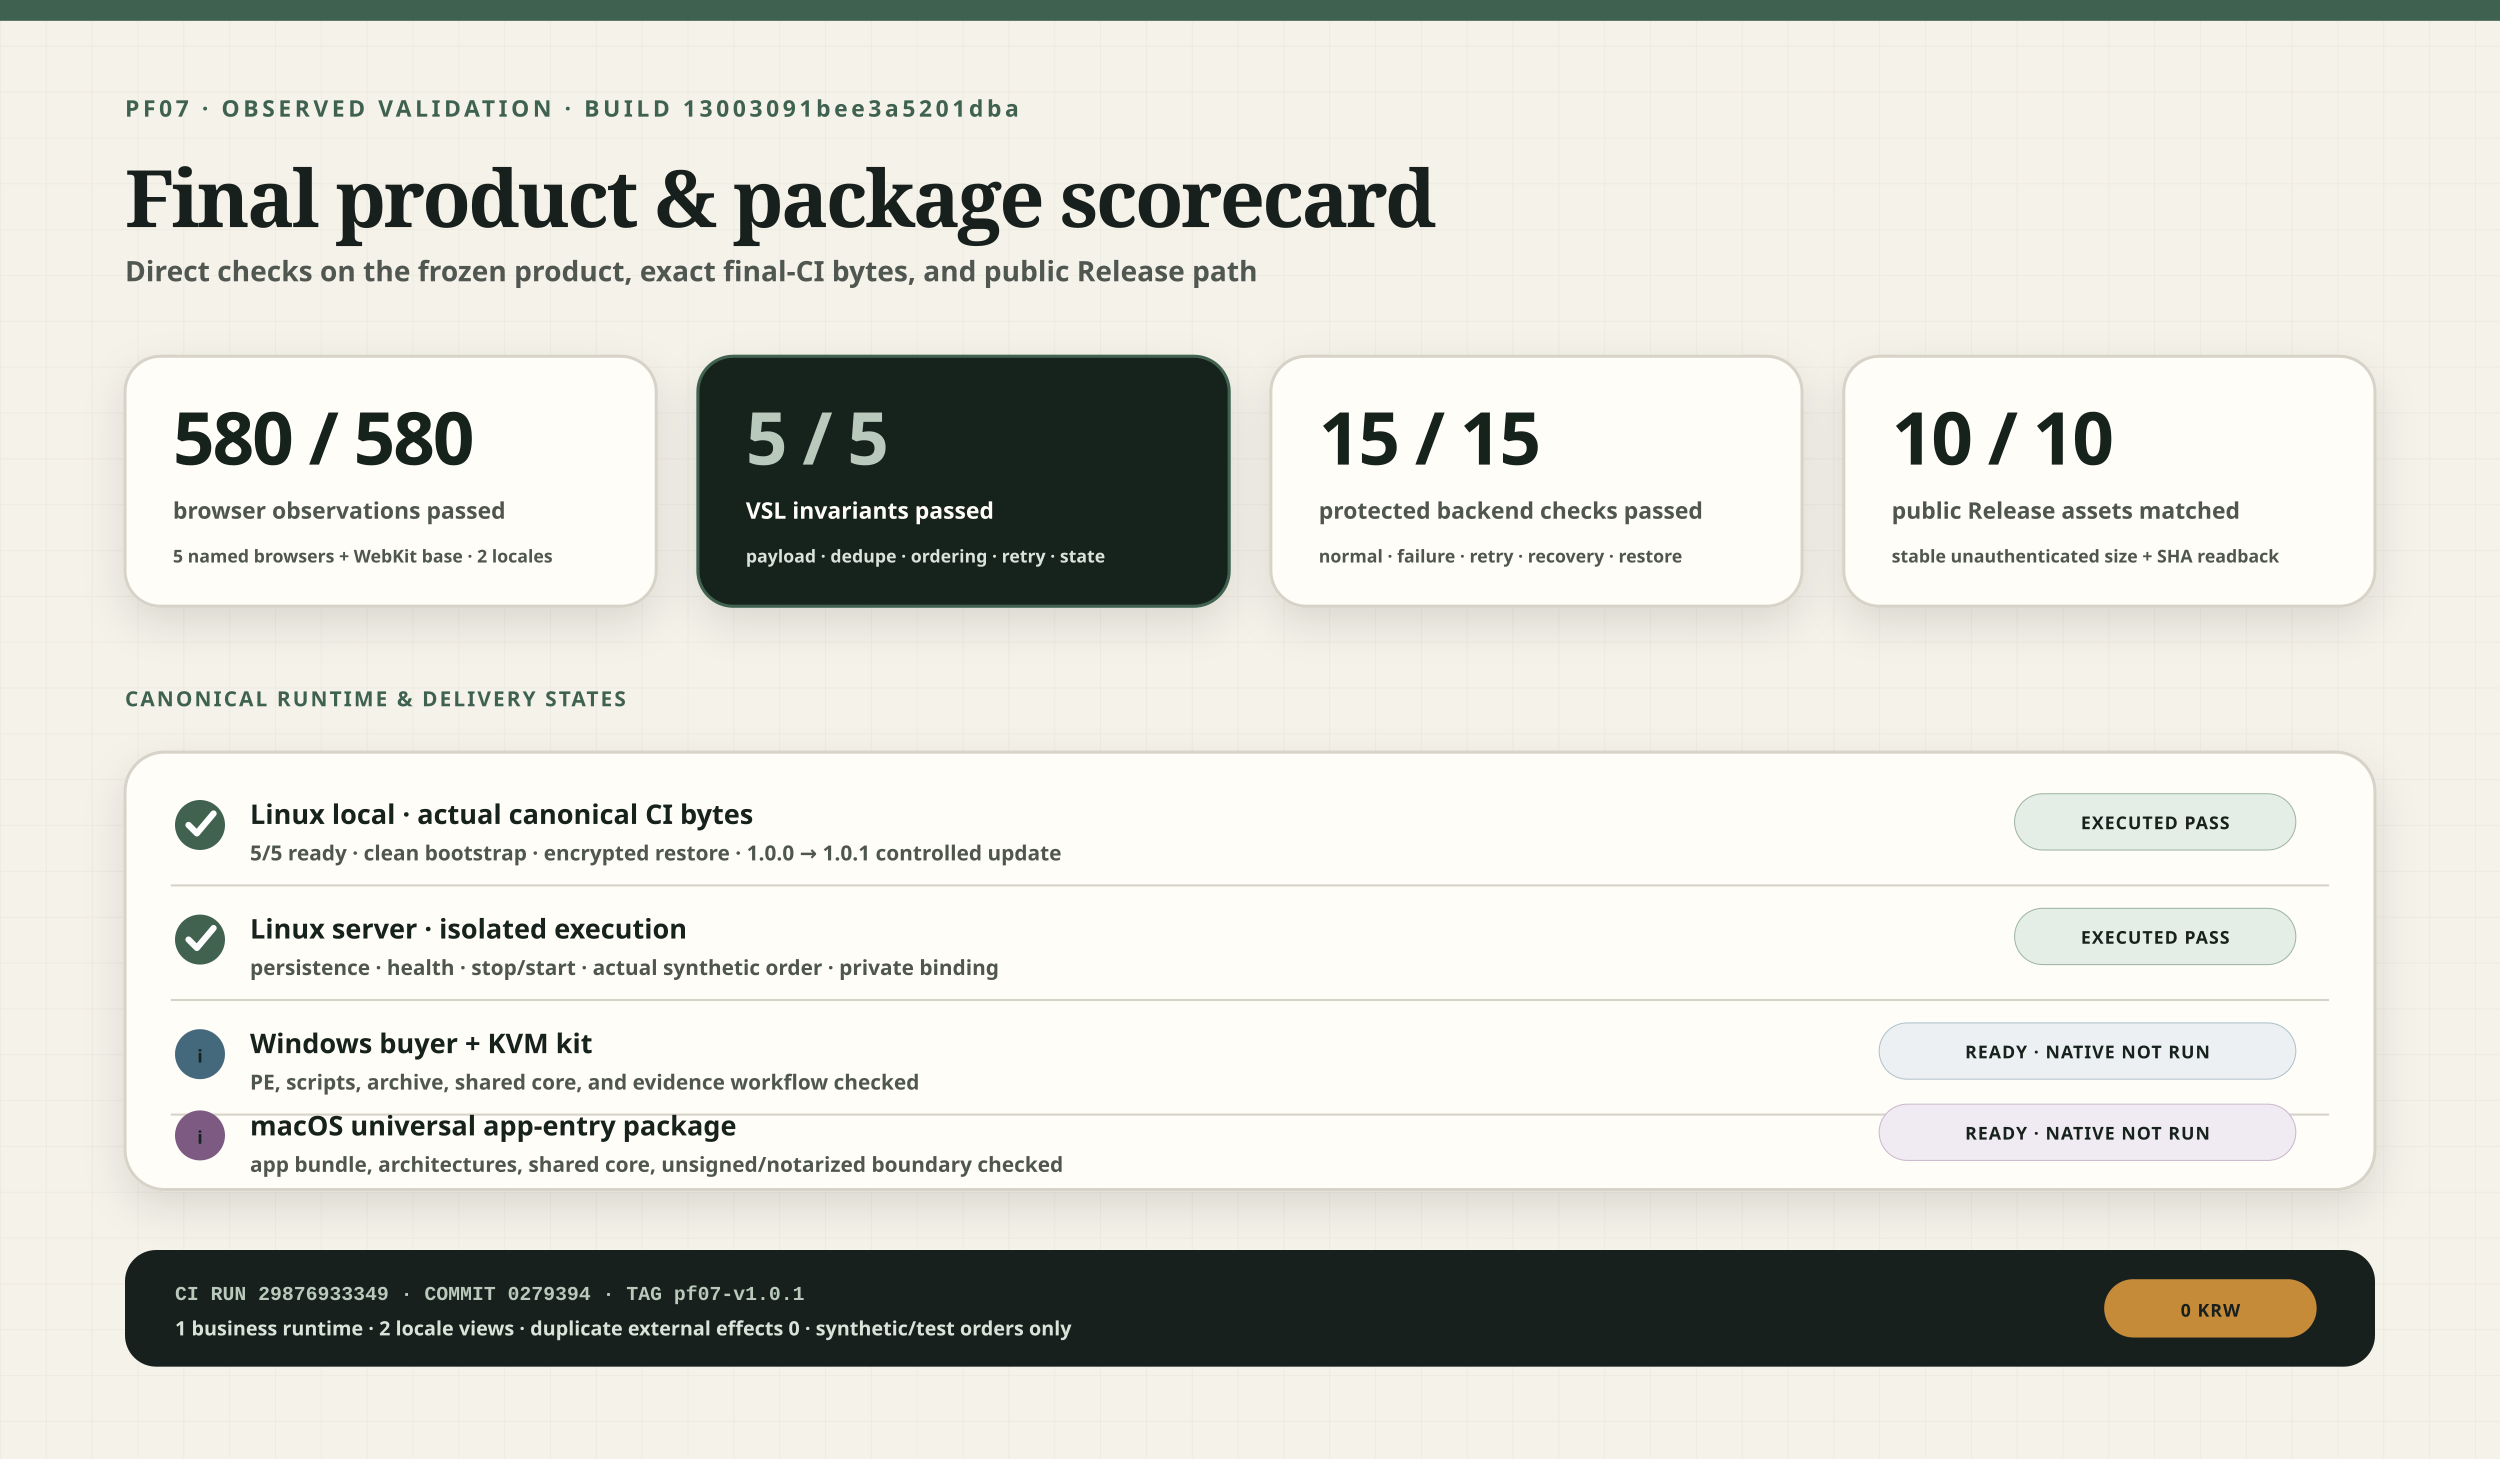
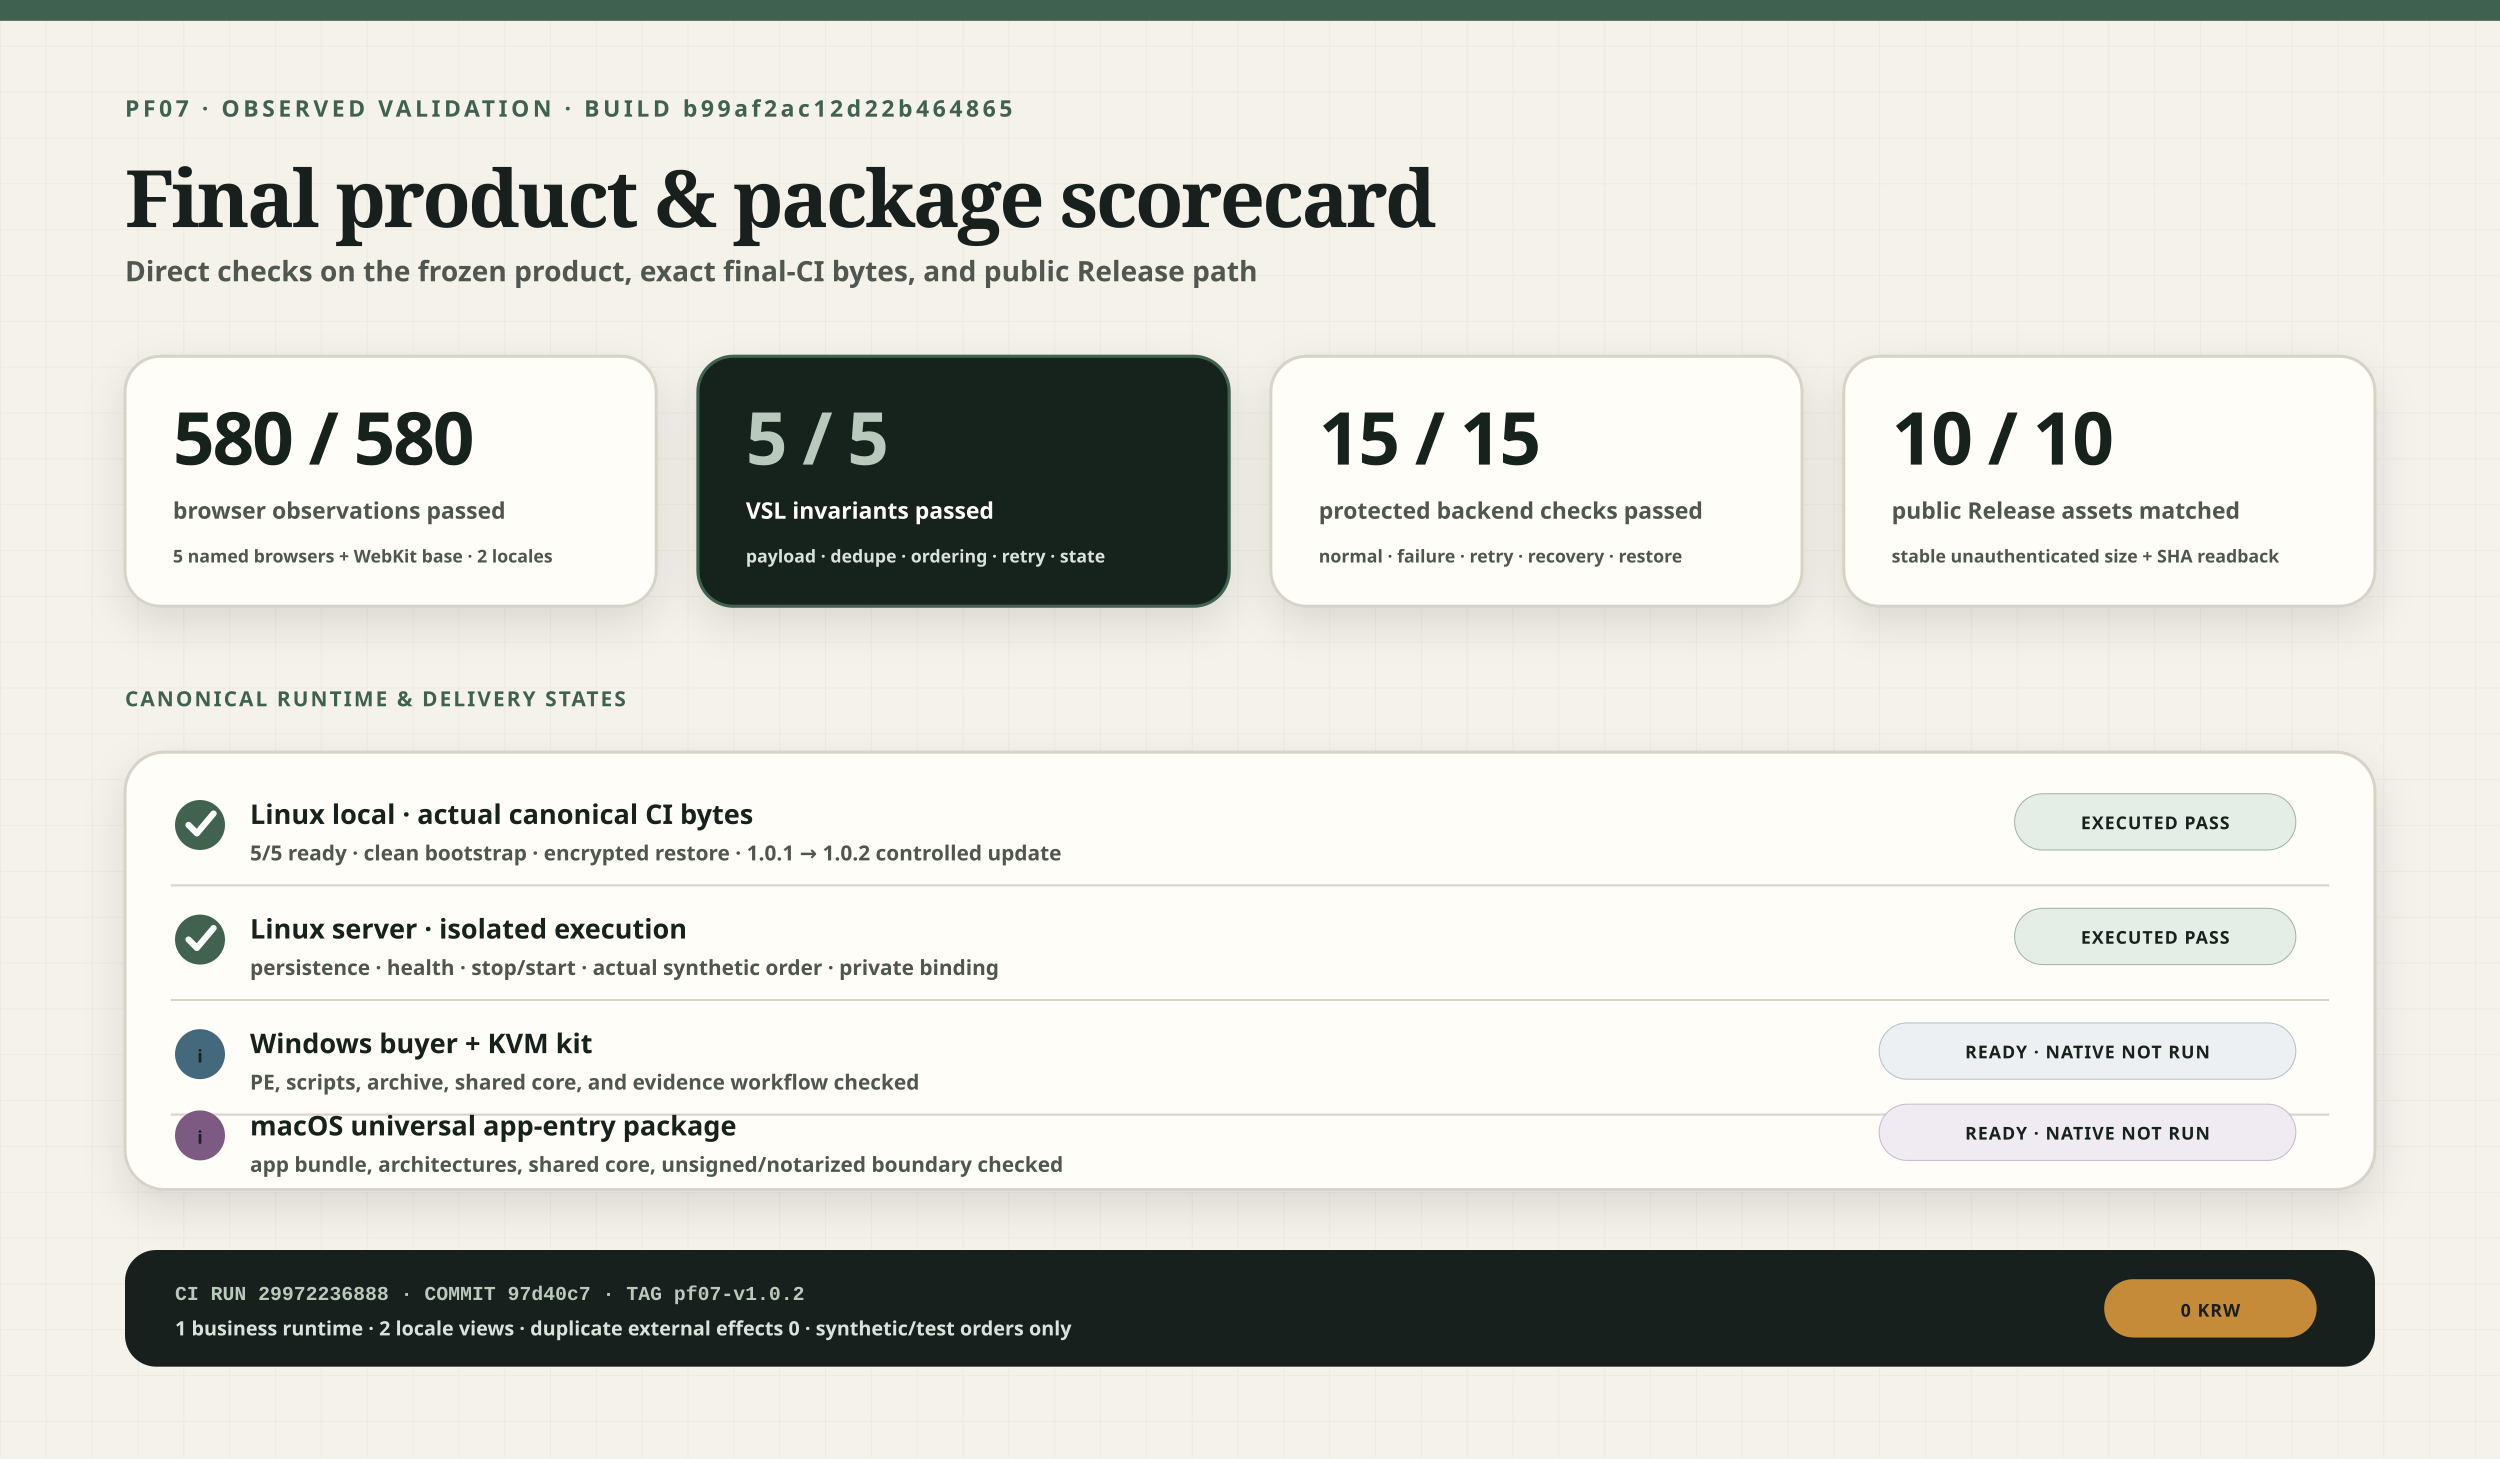
<svg xmlns="http://www.w3.org/2000/svg" width="2400" height="1400" viewBox="0 0 2400 1400" role="img" aria-labelledby="title desc">
  <defs>
    <pattern id="grid" width="44" height="44" patternUnits="userSpaceOnUse">
      <path d="M44 0H0V44" fill="none" stroke="#d8d3c8" stroke-width="1" opacity=".46" />
    </pattern>
    <filter id="shadow" x="-20%" y="-20%" width="140%" height="160%">
      <feDropShadow dx="0" dy="16" stdDeviation="20" flood-color="#17201d" flood-opacity=".11" />
    </filter>
    <style>
      @font-face{font-family:"PF07 Pretendard";src:url("../../../../../fonts/PretendardVariable.woff2") format("woff2");font-weight:45 920;font-style:normal;font-display:block}
      @font-face{font-family:"PF07 Noto Serif KR";src:url("../../../../../fonts/NotoSerifKR-Variable-PF07Subset.woff2") format("woff2");font-weight:200 900;font-style:normal;font-display:block}
      text{font-family:"PF07 Pretendard","Pretendard Variable",sans-serif;fill:#18201d}.eyebrow{font-size:22px;font-weight:800;letter-spacing:3.4px;fill:#3f6250}.title{font-family:"PF07 Noto Serif KR","Noto Serif KR",serif;font-size:76px;font-weight:800;letter-spacing:-2.5px}.subtitle{font-size:27px;font-weight:600;fill:#505750}.metric{font-size:70px;font-weight:850;letter-spacing:-2px}.metric-label{font-size:22px;font-weight:750;fill:#505750}.metric-copy{font-size:17px;font-weight:650;fill:#505750}.section{font-size:20px;font-weight:800;letter-spacing:2px;fill:#3f6250}.row-title{font-size:26px;font-weight:800}.row-copy{font-size:20px;font-weight:600;fill:#505750}.pill{font-size:17px;font-weight:850;letter-spacing:1px}.mono{font-family:"SFMono-Regular","Cascadia Mono","Liberation Mono",monospace;font-size:19px;font-weight:700}.footer{font-size:19px;font-weight:650;fill:#d9e3da}.light{fill:#fffdf8}.light-muted{fill:#d9e3da}.sage-text{fill:#b9c9bc}
    </style>
  </defs>
  <rect width="2400" height="1400" fill="#f5f2ea" />
  <rect width="2400" height="1400" fill="url(#grid)" />
  <rect width="2400" height="20" fill="#3f6250" />
-   <text x="120" y="112" class="eyebrow">PF07 · OBSERVED VALIDATION · BUILD 13003091bee3a5201dba</text>
+   <text x="120" y="112" class="eyebrow">PF07 · OBSERVED VALIDATION · BUILD b99af2ac12d22b464865</text>
  <text x="120" y="218" class="title">Final product &amp; package scorecard</text>
  <text x="120" y="270" class="subtitle">Direct checks on the frozen product, exact final-CI bytes, and public Release path</text>
  <g transform="translate(120 342)" filter="url(#shadow)">
    <rect width="510" height="240" rx="34" fill="#fffdf8" stroke="#d8d3c8" stroke-width="3" />
    <text x="46" y="104" class="metric" fill="#3f6250">580 / 580</text>
    <text x="46" y="156" class="metric-label">browser observations passed</text>
    <text x="46" y="198" class="metric-copy">5 named browsers + WebKit base · 2 locales</text>
  </g>
  <g transform="translate(670 342)" filter="url(#shadow)">
    <rect width="510" height="240" rx="34" fill="#18201d" stroke="#3f6250" stroke-width="3" />
    <text x="46" y="104" class="metric sage-text">5 / 5</text>
    <text x="46" y="156" class="metric-label light">VSL invariants passed</text>
    <text x="46" y="198" class="metric-copy light-muted">payload · dedupe · ordering · retry · state</text>
  </g>
  <g transform="translate(1220 342)" filter="url(#shadow)">
    <rect width="510" height="240" rx="34" fill="#fffdf8" stroke="#d8d3c8" stroke-width="3" />
    <text x="46" y="104" class="metric" fill="#3f6250">15 / 15</text>
    <text x="46" y="156" class="metric-label">protected backend checks passed</text>
    <text x="46" y="198" class="metric-copy">normal · failure · retry · recovery · restore</text>
  </g>
  <g transform="translate(1770 342)" filter="url(#shadow)">
    <rect width="510" height="240" rx="34" fill="#fffdf8" stroke="#d8d3c8" stroke-width="3" />
    <text x="46" y="104" class="metric" fill="#3f6250">10 / 10</text>
    <text x="46" y="156" class="metric-label">public Release assets matched</text>
    <text x="46" y="198" class="metric-copy">stable unauthenticated size + SHA readback</text>
  </g>
  <text x="120" y="678" class="section">CANONICAL RUNTIME &amp; DELIVERY STATES</text>
  <g transform="translate(120 722)" filter="url(#shadow)">
    <rect width="2160" height="420" rx="38" fill="#fffdf8" stroke="#d8d3c8" stroke-width="3" />
    <g transform="translate(44 38)">
      <circle cx="28" cy="32" r="24" fill="#3f6250" />
      <path d="m17 32 8 8 16-19" fill="none" stroke="#fff" stroke-width="6" stroke-linecap="round" stroke-linejoin="round" />
      <text x="76" y="31" class="row-title">Linux local · actual canonical CI bytes</text>
-       <text x="76" y="66" class="row-copy">5/5 ready · clean bootstrap · encrypted restore · 1.0.0 → 1.0.1 controlled update</text>
+       <text x="76" y="66" class="row-copy">5/5 ready · clean bootstrap · encrypted restore · 1.0.1 → 1.0.2 controlled update</text>
      <rect x="1770" y="2" width="270" height="54" rx="27" fill="#e5eee6" stroke="#9fb6a4" />
      <text x="1905" y="36" text-anchor="middle" class="pill" fill="#31523f">EXECUTED PASS</text>
    </g>
    <path d="M44 128h2072" stroke="#d8d3c8" stroke-width="2" />
    <g transform="translate(44 148)">
      <circle cx="28" cy="32" r="24" fill="#3f6250" />
      <path d="m17 32 8 8 16-19" fill="none" stroke="#fff" stroke-width="6" stroke-linecap="round" stroke-linejoin="round" />
      <text x="76" y="31" class="row-title">Linux server · isolated execution</text>
      <text x="76" y="66" class="row-copy">persistence · health · stop/start · actual synthetic order · private binding</text>
      <rect x="1770" y="2" width="270" height="54" rx="27" fill="#e5eee6" stroke="#9fb6a4" />
      <text x="1905" y="36" text-anchor="middle" class="pill" fill="#31523f">EXECUTED PASS</text>
    </g>
    <path d="M44 238h2072" stroke="#d8d3c8" stroke-width="2" />
    <g transform="translate(44 258)">
      <circle cx="28" cy="32" r="24" fill="#45697b" />
      <text x="28" y="40" text-anchor="middle" class="pill" fill="#fff">i</text>
      <text x="76" y="31" class="row-title">Windows buyer + KVM kit</text>
      <text x="76" y="66" class="row-copy">PE, scripts, archive, shared core, and evidence workflow checked</text>
      <rect x="1640" y="2" width="400" height="54" rx="27" fill="#edf0f2" stroke="#aec2cc" />
      <text x="1840" y="36" text-anchor="middle" class="pill" fill="#45697b">READY · NATIVE NOT RUN</text>
    </g>
    <path d="M44 348h2072" stroke="#d8d3c8" stroke-width="2" />
    <g transform="translate(44 368)">
      <circle cx="28" cy="0" r="24" fill="#7b5a82" />
      <text x="28" y="8" text-anchor="middle" class="pill" fill="#fff">i</text>
      <text x="76" y="0" class="row-title">macOS universal app-entry package</text>
      <text x="76" y="35" class="row-copy">app bundle, architectures, shared core, unsigned/notarized boundary checked</text>
      <rect x="1640" y="-30" width="400" height="54" rx="27" fill="#f0ebf2" stroke="#c9b8cd" />
      <text x="1840" y="4" text-anchor="middle" class="pill" fill="#6a4872">READY · NATIVE NOT RUN</text>
    </g>
  </g>
  <g transform="translate(120 1200)">
    <rect width="2160" height="112" rx="30" fill="#18201d" />
-     <text x="48" y="48" class="mono sage-text">CI RUN 29876933349 · COMMIT 0279394 · TAG pf07-v1.0.1</text>
+     <text x="48" y="48" class="mono sage-text">CI RUN 29972236888 · COMMIT 97d40c7 · TAG pf07-v1.0.2</text>
    <text x="48" y="82" class="footer">1 business runtime · 2 locale views · duplicate external effects 0 · synthetic/test orders only</text>
    <rect x="1900" y="28" width="204" height="56" rx="28" fill="#c68b39" />
    <text x="2002" y="64" text-anchor="middle" class="pill" fill="#18201d">0 KRW</text>
  </g>
</svg>
